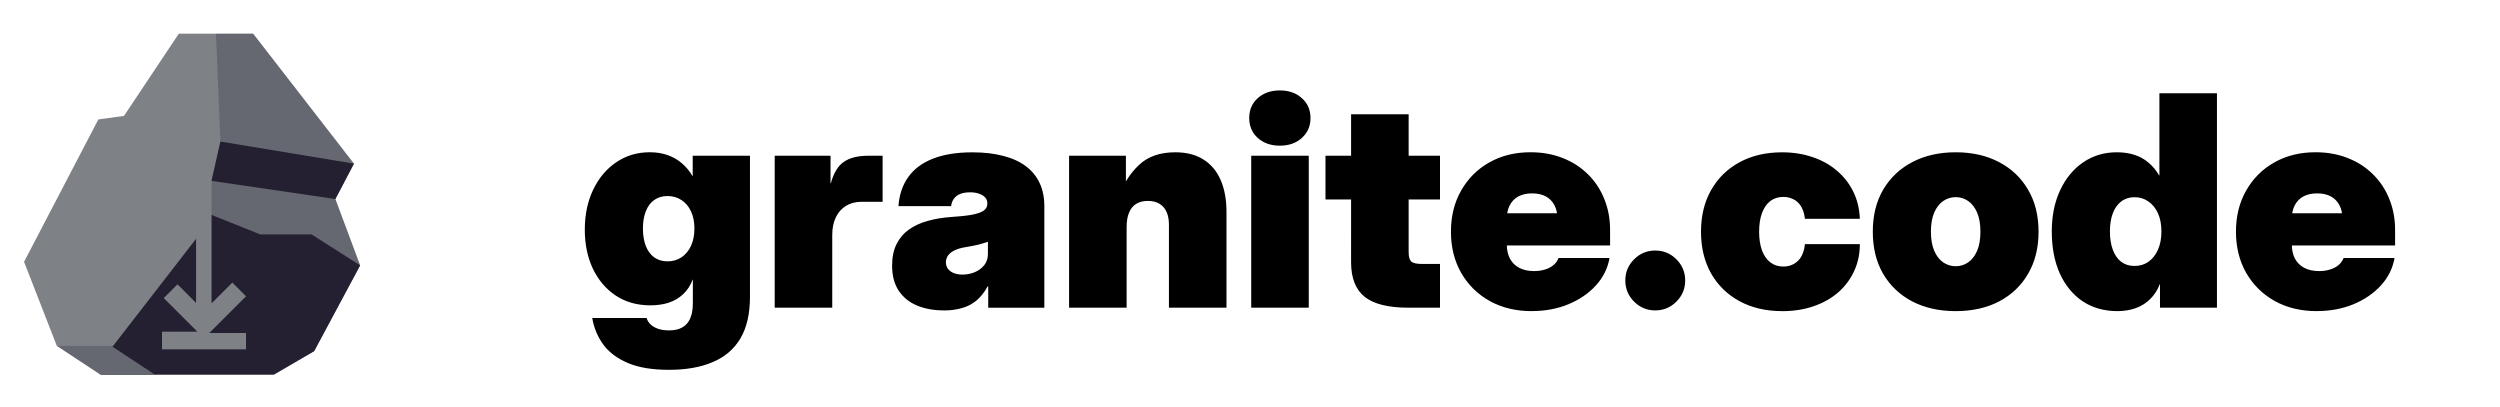
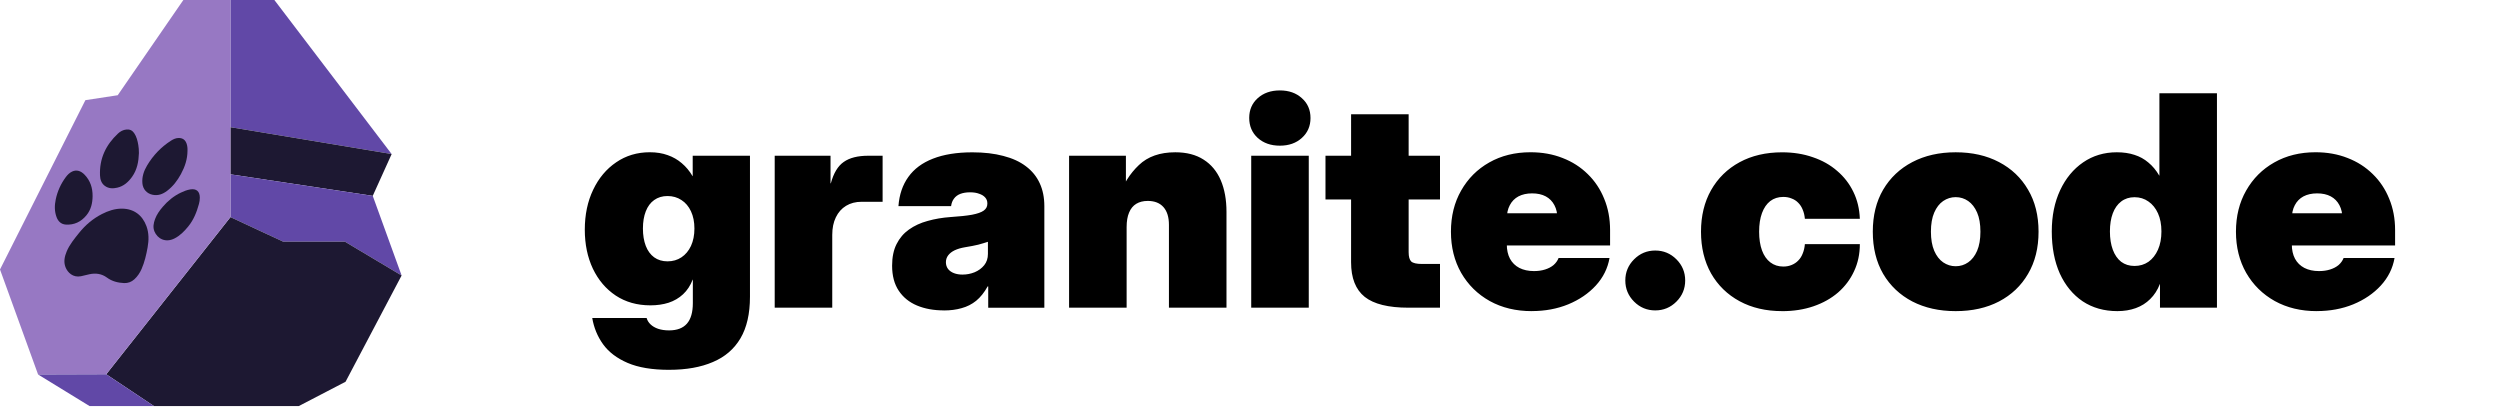
<svg xmlns="http://www.w3.org/2000/svg" width="160" height="26" version="1.1" id="svg10">
  <defs id="defs14" />
-   <g id="g4" transform="matrix(0.120025,0,0,0.120025,-53.98388,36.11217)" style="stroke-width:8.332">
-     <path style="fill:#7e8287;fill-opacity:1;stroke-width:8.332;-inkscape-stroke:none" d="m 462.6,-161.273 17.448,44.798 23.578,15.561 h 91.954 l 21.692,-12.732 24.521,-45.741 -13.204,-35.367 9.903,-18.862 -53.758,-69.319 h -39.611 l -29.237,43.855 -13.675,1.886 z" id="path2" />
-     <path style="fill:#241f31;fill-opacity:0.265;stroke-width:8.332;-inkscape-stroke:none" d="m 564.928,-282.936 h 19.805 l 53.758,69.319 -9.903,18.862 13.204,35.367 -24.521,45.741 -21.692,12.732 H 503.625 l -23.578,-15.561 h 30.074 l 71.076,7.545 8.96,-38.432 -27.586,-38.904 v -18.155 l 4.716,-20.984 z" id="path3" />
-     <path style="fill:#241f31;fill-opacity:1;stroke-width:8.332;-inkscape-stroke:none" d="m 509.756,-116.004 22.163,14.618 h 64.132 l 21.22,-12.261 24.521,-45.741 -25.936,-16.505 h -27.35 l -25.936,-10.374 v 47.156 l 11.082,-11.082 7.309,7.309 -19.57,19.57 h 19.57 v 8.724 h -44.798 v -9.431 h 18.862 l -17.919,-17.919 7.309,-7.309 9.903,9.903 v -34.188 z" id="path1" />
-     <path style="fill:#241f31;fill-opacity:1;stroke-width:8.332;-inkscape-stroke:none" d="m 638.491,-213.616 -71.205,-11.789 -4.716,20.984 66.018,9.667 z" id="path4" />
-   </g>
  <path d="m 42.901,-35.71 q -1.223,0 -2.331,-0.229 -1.089,-0.229 -1.987,-0.65 l 1.032,-2.407 q 0.821,0.382 1.624,0.573 0.802,0.191 1.605,0.191 1.089,0 1.643,-0.439 0.554,-0.439 0.554,-1.318 v -0.573 q -1.184,0.802 -2.617,0.802 -1.433,0 -2.598,-0.688 -1.165,-0.688 -1.853,-1.853 -0.688,-1.184 -0.688,-2.617 0,-1.433 0.688,-2.598 0.707,-1.165 1.891,-1.834 1.204,-0.688 2.675,-0.688 0.688,0 1.337,0.172 0.65,0.172 1.204,0.497 v -0.535 h 3.057 v 9.953 q 0,2.044 -1.356,3.133 -1.337,1.108 -3.878,1.108 z m 0.057,-6.648 q 0.63,0 1.146,-0.191 0.535,-0.191 0.936,-0.554 v -3.572 q -0.401,-0.344 -0.936,-0.535 -0.516,-0.21 -1.127,-0.21 -0.745,0 -1.356,0.344 -0.592,0.325 -0.955,0.898 -0.344,0.554 -0.344,1.261 0,0.726 0.344,1.318 0.344,0.573 0.936,0.917 0.611,0.325 1.356,0.325 z m 7.088,2.56 v -10.106 h 3.095 v 1.013 q 0.497,-0.611 1.165,-0.917 0.669,-0.325 1.49,-0.325 0.821,0.019 1.165,0.248 v 2.694 q -0.306,-0.153 -0.688,-0.229 -0.382,-0.076 -0.783,-0.076 -0.726,0 -1.356,0.344 -0.611,0.325 -0.993,0.936 v 6.419 z m 11.29,0.172 q -1.07,0 -1.91,-0.401 -0.821,-0.401 -1.299,-1.108 -0.458,-0.707 -0.458,-1.624 0,-1.452 1.089,-2.235 1.108,-0.802 3.076,-0.802 1.184,0 2.292,0.287 v -0.497 q 0,-0.764 -0.497,-1.127 -0.478,-0.382 -1.433,-0.382 -0.592,0 -1.337,0.191 -0.726,0.191 -1.719,0.611 l -1.108,-2.273 q 1.242,-0.554 2.388,-0.821 1.165,-0.287 2.331,-0.287 2.101,0 3.267,1.013 1.165,0.993 1.165,2.808 v 6.476 h -3.057 v -0.611 q -0.611,0.42 -1.299,0.611 -0.669,0.172 -1.49,0.172 z m -0.726,-3.19 q 0,0.478 0.42,0.745 0.42,0.267 1.165,0.267 0.554,0 1.032,-0.115 0.497,-0.115 0.898,-0.363 v -1.299 q -0.439,-0.115 -0.898,-0.172 -0.458,-0.057 -0.936,-0.057 -0.802,0 -1.242,0.267 -0.439,0.248 -0.439,0.726 z m 8.406,3.018 v -10.106 h 3.095 v 0.688 q 1.146,-0.879 2.713,-0.879 1.184,0 2.082,0.516 0.917,0.516 1.433,1.433 0.516,0.917 0.516,2.121 v 6.228 h -3.095 v -5.808 q 0,-0.841 -0.497,-1.337 -0.497,-0.497 -1.337,-0.497 -0.592,0 -1.051,0.21 -0.439,0.21 -0.764,0.592 v 6.839 z m 11.673,0 v -10.106 h 3.095 v 10.106 z m 1.547,-11.042 q -0.707,0 -1.204,-0.497 -0.497,-0.497 -0.497,-1.204 0,-0.707 0.497,-1.204 0.497,-0.497 1.204,-0.497 0.707,0 1.204,0.497 0.497,0.497 0.497,1.204 0,0.707 -0.497,1.204 -0.497,0.497 -1.204,0.497 z m 8.559,11.176 q -1.815,0 -2.751,-0.802 -0.917,-0.821 -0.917,-2.407 v -4.451 h -2.044 v -2.579 h 2.044 v -2.598 l 3.095,-0.669 v 3.267 h 2.827 v 2.579 H 90.222 v 3.84 q 0,0.669 0.287,0.955 0.306,0.267 1.051,0.267 0.382,0 0.688,-0.038 0.325,-0.057 0.707,-0.172 v 2.503 q -0.42,0.134 -1.07,0.21 -0.65,0.096 -1.089,0.096 z m 8.406,0.057 q -1.547,0 -2.808,-0.688 -1.242,-0.707 -1.968,-1.891 -0.726,-1.184 -0.726,-2.655 0,-1.471 0.688,-2.655 0.707,-1.184 1.91,-1.872 1.204,-0.707 2.675,-0.707 1.49,0 2.636,0.726 1.146,0.707 1.796,1.949 0.669,1.242 0.669,2.847 v 0.764 h -7.202 q 0.21,0.478 0.554,0.841 0.363,0.363 0.86,0.573 0.497,0.191 1.07,0.191 0.63,0 1.146,-0.191 0.516,-0.21 0.879,-0.573 l 2.044,1.815 q -0.955,0.802 -1.968,1.165 -0.993,0.363 -2.254,0.363 z m -2.388,-6.343 h 4.222 q -0.153,-0.497 -0.478,-0.841 -0.306,-0.363 -0.726,-0.554 -0.42,-0.21 -0.917,-0.21 -0.516,0 -0.936,0.191 -0.42,0.191 -0.726,0.554 -0.287,0.344 -0.439,0.86 z m 9.571,6.362 q -0.726,0 -1.261,-0.516 -0.516,-0.535 -0.516,-1.261 0,-0.726 0.516,-1.242 0.535,-0.535 1.261,-0.535 0.726,0 1.242,0.535 0.535,0.516 0.535,1.242 0,0.726 -0.535,1.261 -0.516,0.516 -1.242,0.516 z m 7.947,-0.019 q -1.509,0 -2.732,-0.688 -1.204,-0.688 -1.91,-1.872 -0.707,-1.204 -0.707,-2.675 0,-1.49 0.707,-2.675 0.707,-1.184 1.91,-1.872 1.223,-0.707 2.732,-0.707 1.242,0 2.369,0.497 1.127,0.478 1.91,1.375 l -1.891,1.968 q -0.535,-0.611 -1.089,-0.879 -0.554,-0.287 -1.223,-0.287 -0.669,0 -1.204,0.344 -0.535,0.325 -0.841,0.917 -0.306,0.573 -0.306,1.318 0,0.726 0.306,1.318 0.325,0.573 0.879,0.917 0.554,0.325 1.242,0.325 0.63,0 1.165,-0.267 0.535,-0.267 1.032,-0.821 l 1.834,1.91 q -0.764,0.879 -1.872,1.375 -1.108,0.478 -2.312,0.478 z m 10.144,0 q -1.547,0 -2.789,-0.688 -1.242,-0.707 -1.968,-1.891 -0.726,-1.184 -0.726,-2.655 0,-1.471 0.726,-2.655 0.726,-1.204 1.968,-1.891 1.242,-0.707 2.789,-0.707 1.547,0 2.789,0.707 1.242,0.688 1.968,1.891 0.726,1.184 0.726,2.655 0,1.471 -0.726,2.655 -0.726,1.184 -1.968,1.891 -1.242,0.688 -2.789,0.688 z m 0,-2.675 q 0.707,0 1.261,-0.344 0.554,-0.344 0.879,-0.917 0.325,-0.592 0.325,-1.299 0,-0.726 -0.325,-1.299 -0.325,-0.592 -0.898,-0.936 -0.554,-0.344 -1.242,-0.344 -0.688,0 -1.261,0.344 -0.554,0.344 -0.879,0.936 -0.325,0.573 -0.325,1.299 0,0.707 0.325,1.299 0.325,0.573 0.879,0.917 0.573,0.344 1.261,0.344 z m 11.634,2.617 q -1.433,0 -2.617,-0.688 -1.165,-0.707 -1.853,-1.872 -0.688,-1.184 -0.688,-2.636 0,-1.452 0.688,-2.617 0.707,-1.184 1.891,-1.872 1.204,-0.688 2.675,-0.688 0.707,0 1.356,0.172 0.65,0.172 1.223,0.497 v -3.802 l 3.095,-0.478 v 13.85 h -3.057 v -0.745 q -1.204,0.879 -2.713,0.879 z m 0.535,-2.636 q 0.65,0 1.184,-0.191 0.535,-0.21 0.955,-0.611 v -3.534 q -0.401,-0.382 -0.955,-0.573 -0.554,-0.21 -1.184,-0.21 -0.745,0 -1.356,0.344 -0.592,0.325 -0.955,0.917 -0.344,0.573 -0.344,1.299 0,0.726 0.344,1.318 0.363,0.573 0.955,0.917 0.611,0.325 1.356,0.325 z m 12.188,2.694 q -1.547,0 -2.808,-0.688 -1.242,-0.707 -1.968,-1.891 -0.726,-1.184 -0.726,-2.655 0,-1.471 0.688,-2.655 0.707,-1.184 1.91,-1.872 1.204,-0.707 2.675,-0.707 1.49,0 2.636,0.726 1.146,0.707 1.796,1.949 0.669,1.242 0.669,2.847 v 0.764 h -7.202 q 0.21,0.478 0.554,0.841 0.363,0.363 0.86,0.573 0.497,0.191 1.07,0.191 0.63,0 1.146,-0.191 0.516,-0.21 0.879,-0.573 l 2.044,1.815 q -0.955,0.802 -1.968,1.165 -0.993,0.363 -2.254,0.363 z m -2.388,-6.343 h 4.222 q -0.153,-0.497 -0.478,-0.841 -0.306,-0.363 -0.726,-0.554 -0.42,-0.21 -0.917,-0.21 -0.516,0 -0.936,0.191 -0.42,0.191 -0.726,0.554 -0.287,0.344 -0.439,0.86 z" id="path5" style="font-size:37.333px;font-family:'Red Hat Display';-inkscape-font-specification:'Red Hat Display, @wght=900';font-variation-settings:'wght' 900;stroke-width:1" aria-label="granite.code" />
  <path d="m 42.822,23.669 q -1.621,0 -2.652,-0.442 -1.031,-0.442 -1.575,-1.197 -0.534,-0.746 -0.691,-1.676 h 3.481 q 0.064,0.23 0.249,0.405 0.193,0.184 0.488,0.285 0.304,0.101 0.7,0.101 0.764,0 1.142,-0.433 0.378,-0.433 0.378,-1.317 v -1.501 h -0.009 q -0.221,0.571 -0.617,0.939 -0.396,0.368 -0.93,0.543 -0.525,0.166 -1.16,0.166 -1.271,0 -2.219,-0.626 -0.939,-0.626 -1.464,-1.722 -0.516,-1.096 -0.516,-2.495 0,-1.436 0.534,-2.551 0.534,-1.123 1.473,-1.759 0.939,-0.645 2.155,-0.645 0.635,0 1.142,0.184 0.506,0.175 0.902,0.516 0.405,0.341 0.691,0.829 h 0.009 V 9.967 h 3.665 v 9.024 q 0,1.63 -0.608,2.661 -0.608,1.031 -1.768,1.519 -1.151,0.497 -2.799,0.497 z m -0.101,-6.943 q 0.506,0 0.893,-0.258 0.387,-0.258 0.608,-0.727 0.221,-0.479 0.221,-1.114 0,-0.635 -0.221,-1.105 -0.221,-0.47 -0.608,-0.718 -0.387,-0.258 -0.893,-0.258 -0.497,0 -0.856,0.258 -0.35,0.249 -0.534,0.718 -0.184,0.47 -0.184,1.105 0,0.635 0.184,1.114 0.184,0.47 0.534,0.727 0.359,0.258 0.856,0.258 z m 6.86,2.965 V 9.967 h 3.573 v 1.768 h 0.018 q 0.267,-0.985 0.829,-1.372 0.562,-0.396 1.565,-0.396 0.267,0 0.479,0 0.221,0 0.442,0 v 2.947 q -0.193,0 -0.599,0 -0.396,0 -0.746,0 -0.571,0 -0.994,0.258 -0.424,0.258 -0.654,0.737 -0.23,0.47 -0.23,1.123 v 4.659 z m 10.829,0.175 q -0.976,0 -1.722,-0.313 -0.746,-0.313 -1.169,-0.948 -0.424,-0.635 -0.424,-1.602 0,-0.82 0.285,-1.381 0.285,-0.571 0.792,-0.93 0.516,-0.368 1.197,-0.552 0.681,-0.193 1.464,-0.249 0.856,-0.055 1.372,-0.147 0.525,-0.101 0.755,-0.267 0.23,-0.166 0.23,-0.433 v -0.037 q 0,-0.212 -0.138,-0.368 -0.138,-0.157 -0.387,-0.239 -0.239,-0.092 -0.58,-0.092 -0.359,0 -0.626,0.101 -0.258,0.101 -0.405,0.304 -0.147,0.193 -0.184,0.479 h -3.37 q 0.083,-1.105 0.635,-1.869 0.552,-0.773 1.575,-1.169 1.031,-0.405 2.523,-0.405 1.123,0 1.98,0.23 0.866,0.221 1.446,0.663 0.589,0.442 0.884,1.087 0.295,0.635 0.295,1.464 v 6.501 H 63.246 v -1.363 h -0.037 q -0.322,0.58 -0.737,0.921 -0.414,0.332 -0.93,0.47 -0.506,0.147 -1.133,0.147 z m 1.197,-2.293 q 0.396,0 0.764,-0.147 0.378,-0.157 0.617,-0.451 0.239,-0.295 0.239,-0.727 v -0.773 q -0.138,0.046 -0.295,0.092 -0.147,0.046 -0.322,0.092 -0.175,0.037 -0.387,0.083 -0.212,0.037 -0.47,0.083 -0.378,0.064 -0.654,0.193 -0.267,0.129 -0.414,0.322 -0.147,0.193 -0.147,0.442 0,0.249 0.138,0.433 0.138,0.175 0.378,0.267 0.239,0.092 0.552,0.092 z m 10.497,-3.039 v 5.157 H 68.421 V 9.967 h 3.637 v 2.68 h -0.479 q 0.451,-1.271 1.308,-2.081 0.856,-0.82 2.33,-0.82 1.087,0 1.814,0.47 0.727,0.46 1.096,1.317 0.368,0.856 0.368,2.026 v 6.133 h -3.683 v -5.304 q 0,-0.737 -0.35,-1.133 -0.35,-0.396 -1.004,-0.396 -0.433,0 -0.737,0.184 -0.304,0.184 -0.46,0.562 -0.157,0.368 -0.157,0.93 z m 7.974,5.157 V 9.967 h 3.683 v 9.724 z M 81.911,9.323 q -0.866,0 -1.418,-0.497 -0.543,-0.497 -0.543,-1.28 0,-0.773 0.543,-1.262 0.552,-0.497 1.418,-0.497 0.866,0 1.409,0.497 0.552,0.488 0.552,1.271 0,0.773 -0.552,1.271 -0.543,0.497 -1.409,0.497 z m 10.249,0.645 v 2.799 H 84.831 V 9.967 Z M 86.47,7.315 h 3.683 v 8.822 q 0,0.433 0.166,0.599 0.175,0.157 0.681,0.157 0.249,0 0.626,0 0.387,0 0.534,0 v 2.799 q -0.249,0 -0.829,0 -0.571,0 -1.197,0 -1.915,0 -2.79,-0.691 -0.875,-0.7 -0.875,-2.219 z m 11.556,12.597 q -1.51,0 -2.68,-0.645 -1.169,-0.654 -1.832,-1.805 -0.654,-1.151 -0.654,-2.634 0,-1.492 0.654,-2.634 0.654,-1.151 1.796,-1.796 1.151,-0.654 2.643,-0.654 1.123,0 2.053,0.368 0.93,0.359 1.611,1.031 0.681,0.663 1.05,1.575 0.378,0.912 0.378,2.007 v 0.985 h -9.098 v -2.063 h 7.422 l -1.694,0.359 q 0,-0.516 -0.193,-0.875 -0.193,-0.368 -0.552,-0.562 -0.359,-0.193 -0.875,-0.193 -0.506,0 -0.875,0.193 -0.359,0.193 -0.552,0.562 -0.193,0.359 -0.193,0.875 v 1.63 q 0,0.534 0.203,0.921 0.212,0.387 0.599,0.589 0.396,0.203 0.939,0.203 0.396,0 0.709,-0.101 0.322,-0.101 0.543,-0.285 0.221,-0.193 0.322,-0.451 h 3.26 q -0.175,0.994 -0.875,1.759 -0.7,0.764 -1.768,1.206 -1.059,0.433 -2.339,0.433 z m 7.91,-0.046 q -0.792,0 -1.354,-0.562 -0.562,-0.562 -0.562,-1.354 0,-0.792 0.562,-1.354 0.562,-0.562 1.354,-0.562 0.792,0 1.354,0.562 0.562,0.562 0.562,1.354 0,0.792 -0.562,1.354 -0.562,0.562 -1.354,0.562 z m 8.122,0.046 q -1.556,0 -2.726,-0.635 -1.169,-0.635 -1.823,-1.777 -0.645,-1.151 -0.645,-2.67 0,-1.519 0.645,-2.661 0.654,-1.151 1.823,-1.786 1.169,-0.635 2.726,-0.635 1.068,0 1.961,0.313 0.902,0.304 1.556,0.875 0.663,0.562 1.041,1.344 0.378,0.773 0.414,1.722 h -3.518 q -0.028,-0.322 -0.138,-0.58 -0.101,-0.258 -0.285,-0.442 -0.175,-0.184 -0.424,-0.276 -0.239,-0.101 -0.534,-0.101 -0.488,0 -0.838,0.267 -0.341,0.267 -0.525,0.764 -0.184,0.497 -0.184,1.197 0,0.691 0.184,1.197 0.184,0.497 0.534,0.764 0.35,0.267 0.829,0.267 0.295,0 0.534,-0.101 0.249,-0.101 0.424,-0.285 0.184,-0.184 0.285,-0.451 0.111,-0.267 0.138,-0.599 h 3.518 q 0,0.948 -0.368,1.731 -0.359,0.783 -1.022,1.363 -0.663,0.571 -1.575,0.884 -0.912,0.313 -2.007,0.313 z m 11.105,0 q -1.575,0 -2.772,-0.617 -1.197,-0.626 -1.869,-1.768 -0.663,-1.142 -0.663,-2.698 0,-1.556 0.663,-2.689 0.672,-1.142 1.869,-1.768 1.197,-0.626 2.772,-0.626 1.584,0 2.772,0.626 1.197,0.626 1.86,1.768 0.672,1.133 0.672,2.689 0,1.556 -0.672,2.698 -0.663,1.142 -1.86,1.768 -1.188,0.617 -2.772,0.617 z m 0,-2.873 q 0.442,0 0.801,-0.249 0.359,-0.249 0.571,-0.737 0.212,-0.497 0.212,-1.225 0,-0.737 -0.212,-1.225 -0.212,-0.488 -0.571,-0.737 -0.359,-0.249 -0.801,-0.249 -0.433,0 -0.801,0.249 -0.359,0.249 -0.571,0.737 -0.212,0.488 -0.212,1.225 0,0.727 0.212,1.225 0.212,0.488 0.571,0.737 0.368,0.249 0.801,0.249 z m 10.35,2.873 q -1.271,0 -2.219,-0.626 -0.939,-0.635 -1.464,-1.777 -0.516,-1.151 -0.516,-2.698 0,-1.492 0.534,-2.634 0.534,-1.142 1.473,-1.786 0.939,-0.645 2.155,-0.645 0.635,0 1.133,0.166 0.497,0.157 0.884,0.488 0.396,0.322 0.7,0.838 h 0.009 V 5.971 h 3.683 v 13.72 h -3.646 V 18.181 h -0.009 q -0.221,0.571 -0.617,0.958 -0.387,0.387 -0.921,0.58 -0.534,0.193 -1.179,0.193 z m 1.096,-2.891 q 0.506,0 0.893,-0.267 0.387,-0.276 0.608,-0.773 0.221,-0.497 0.221,-1.169 0,-0.672 -0.221,-1.16 -0.221,-0.488 -0.608,-0.755 -0.387,-0.276 -0.893,-0.276 -0.497,0 -0.856,0.276 -0.35,0.267 -0.534,0.755 -0.184,0.488 -0.184,1.16 0,0.672 0.184,1.169 0.184,0.497 0.534,0.773 0.359,0.267 0.856,0.267 z m 11.658,2.891 q -1.51,0 -2.68,-0.645 -1.169,-0.654 -1.832,-1.805 -0.654,-1.151 -0.654,-2.634 0,-1.492 0.654,-2.634 0.654,-1.151 1.796,-1.796 1.151,-0.654 2.643,-0.654 1.123,0 2.053,0.368 0.93,0.359 1.611,1.031 0.681,0.663 1.05,1.575 0.378,0.912 0.378,2.007 v 0.985 h -9.098 v -2.063 h 7.422 l -1.694,0.359 q 0,-0.516 -0.193,-0.875 -0.193,-0.368 -0.552,-0.562 -0.359,-0.193 -0.875,-0.193 -0.506,0 -0.875,0.193 -0.359,0.193 -0.552,0.562 -0.193,0.359 -0.193,0.875 v 1.63 q 0,0.534 0.203,0.921 0.212,0.387 0.599,0.589 0.396,0.203 0.939,0.203 0.396,0 0.709,-0.101 0.322,-0.101 0.543,-0.285 0.221,-0.193 0.322,-0.451 h 3.26 q -0.175,0.994 -0.875,1.759 -0.7,0.764 -1.768,1.206 -1.059,0.433 -2.339,0.433 z" id="text5" style="font-size:37.333px;font-family:'Inter Variable';-inkscape-font-specification:'Inter Variable, @opsz=32,wght=900';font-variation-settings:'opsz' 32, 'wght' 900;fill:#000000;fill-opacity:1;stroke-width:1" aria-label="granite.code" />
+   <g id="g27" transform="matrix(0.1802155,0,0,0.1802155,-6.372491,-6.237097)">
+     <path id="path3-3" d="m 117.19,34.54 h 15.552 L 174.448,89.324 117.19,79.78 V 34.54" style="fill:#6148a7;fill-opacity:1;fill-rule:nonzero;stroke:none;stroke-width:0.133" />
+     <path id="path4-6" d="m 117.19,96.521 50.542,7.648 6.716,-14.845 -57.258,-9.544 v 16.741" style="fill:#1d1832;fill-opacity:1;fill-rule:nonzero;stroke:none;stroke-width:0.133" />
+     <path id="path5-7" d="m 117.19,111.719 18.733,8.708 H 157.836 l 20.147,12.017 -10.251,-28.275 -50.542,-7.648 v 15.198" style="fill:#6148a7;fill-opacity:1;fill-rule:nonzero;stroke:none;stroke-width:0.133" />
+     <path id="path6" d="m 73.089,167.524 44.101,-55.805 18.733,8.708 H 157.836 L 177.983,132.444 158.076,170.18 141.477,178.812 H 90.02 l -16.931,-11.288" style="fill:#1d1832;fill-opacity:1;fill-rule:nonzero;stroke:none;stroke-width:0.133" />
+     <path id="path7" d="m 117.19,34.54 h -16.669 l -23.359,33.888 -11.475,1.752 -30.327,60.13 13.524,37.293 24.204,-0.079 44.101,-55.805 V 96.039 79.78 34.54" style="fill:#9778c3;fill-opacity:1;fill-rule:nonzero;stroke:none;stroke-width:0.133" />
+     <path id="path8" d="m 48.884,167.602 18.27,11.209 h 22.866 l -16.931,-11.288 -24.204,0.079" style="fill:#6148a7;fill-opacity:1;fill-rule:nonzero;stroke:none;stroke-width:0.133" />
+     <path id="path9" d="m 79.44,135.143 c -2.208,-0.109 -4.276,-0.612 -6.105,-1.96 -1.862,-1.373 -3.976,-1.658 -6.206,-1.184 -1.01,0.215 -2.005,0.505 -3.017,0.709 -2.826,0.569 -4.785,-1.325 -5.511,-3.272 -0.704,-1.889 -0.309,-3.722 0.434,-5.508 1.028,-2.47 2.725,-4.497 4.369,-6.558 2.252,-2.824 4.953,-5.117 8.176,-6.761 2.212,-1.129 4.551,-1.915 7.056,-1.905 4.272,0.018 7.306,2.323 8.733,6.222 0.905,2.472 0.869,4.999 0.412,7.535 -0.471,2.615 -1.062,5.208 -2.132,7.654 -0.609,1.394 -1.445,2.66 -2.588,3.694 -1.025,0.929 -2.232,1.376 -3.621,1.334" style="fill:#1d1832;fill-opacity:1;fill-rule:nonzero;stroke:none;stroke-width:0.133" />
+     <path id="path10" d="m 84.691,88.991 c -0.095,2.864 -0.584,5.824 -2.42,8.401 -1.328,1.864 -2.971,3.337 -5.26,3.867 -1.525,0.353 -3.056,0.357 -4.404,-0.629 -1.264,-0.924 -1.674,-2.307 -1.733,-3.754 -0.244,-5.954 2.097,-10.832 6.386,-14.841 0.825,-0.771 1.804,-1.311 2.983,-1.431 1.187,-0.12 2.103,0.314 2.754,1.267 0.873,1.278 1.227,2.758 1.48,4.257 0.149,0.877 0.216,1.766 0.216,2.864" style="fill:#1d1832;fill-opacity:1;fill-rule:nonzero;stroke:none;stroke-width:0.133" />
+     <path id="path11" d="m 101.945,88.167 c -0.008,2.979 -0.943,5.709 -2.343,8.289 -1.25,2.304 -2.823,4.366 -4.942,5.959 -1.512,1.137 -3.161,1.76 -5.094,1.365 -2.074,-0.425 -3.454,-1.979 -3.638,-4.064 -0.205,-2.324 0.518,-4.408 1.673,-6.347 2.139,-3.59 4.961,-6.549 8.49,-8.807 0.831,-0.532 1.715,-0.945 2.739,-0.95 1.361,-0.006 2.29,0.634 2.767,1.919 0.316,0.852 0.384,1.734 0.347,2.635" style="fill:#1d1832;fill-opacity:1;fill-rule:nonzero;stroke:none;stroke-width:0.133" />
+     <path id="path12" d="m 68.244,104.227 c -0.018,2.478 -0.555,4.869 -2.215,6.872 -1.892,2.282 -4.329,3.465 -7.32,3.262 -1.623,-0.11 -2.68,-1.124 -3.239,-2.59 -0.784,-2.058 -0.763,-4.201 -0.321,-6.32 0.608,-2.915 1.821,-5.583 3.6,-7.974 0.586,-0.788 1.292,-1.49 2.192,-1.928 1.559,-0.758 3.116,-0.316 4.507,1.153 1.989,2.101 2.81,4.618 2.796,7.525" style="fill:#1d1832;fill-opacity:1;fill-rule:nonzero;stroke:none;stroke-width:0.133" />
+     <path id="path13" d="m 106.321,104.81 c 0.019,0.774 -0.12,1.531 -0.322,2.268 -0.787,2.876 -1.874,5.614 -3.788,7.953 -1.385,1.693 -2.895,3.257 -4.877,4.259 -3.268,1.653 -6.073,0.033 -7.122,-2.48 -0.611,-1.463 -0.32,-2.949 0.205,-4.384 0.603,-1.648 1.613,-3.05 2.741,-4.37 1.803,-2.112 3.911,-3.844 6.433,-5.039 1.047,-0.496 2.119,-0.932 3.273,-1.133 2.215,-0.386 3.465,0.666 3.458,2.927" style="fill:#1d1832;fill-opacity:1;fill-rule:nonzero;stroke:none;stroke-width:0.133" />
+   </g>
</svg>
